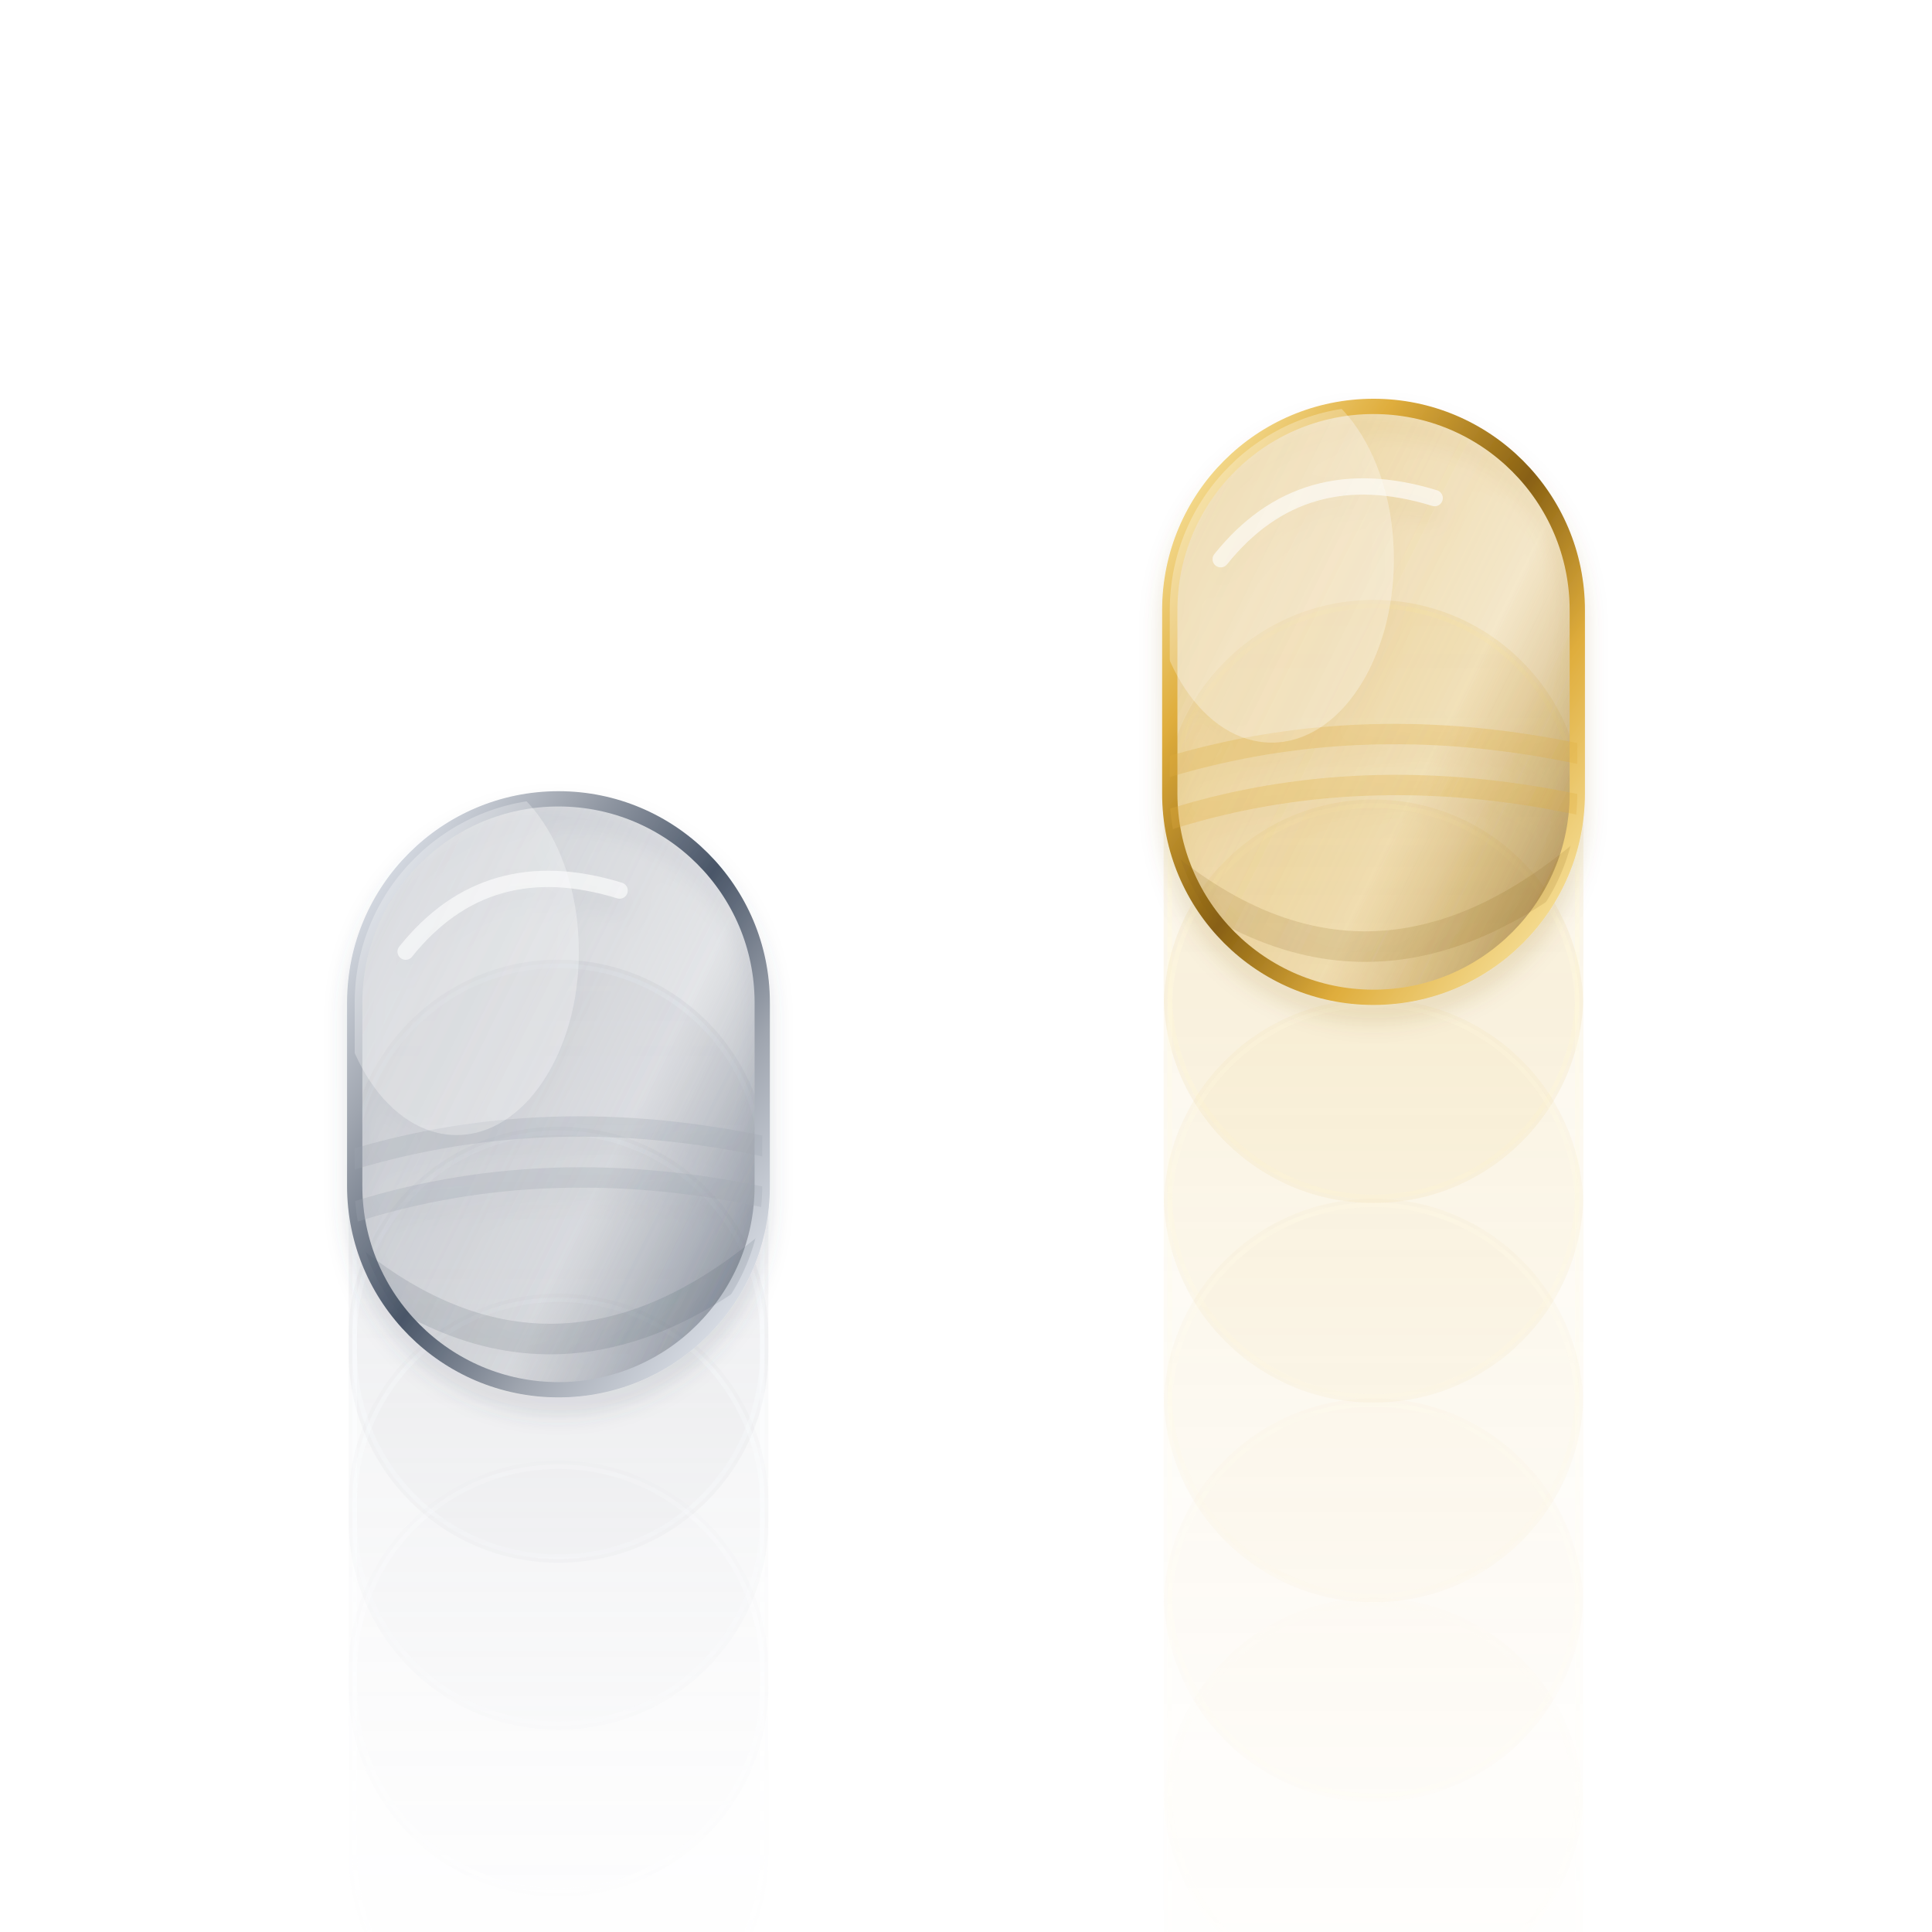
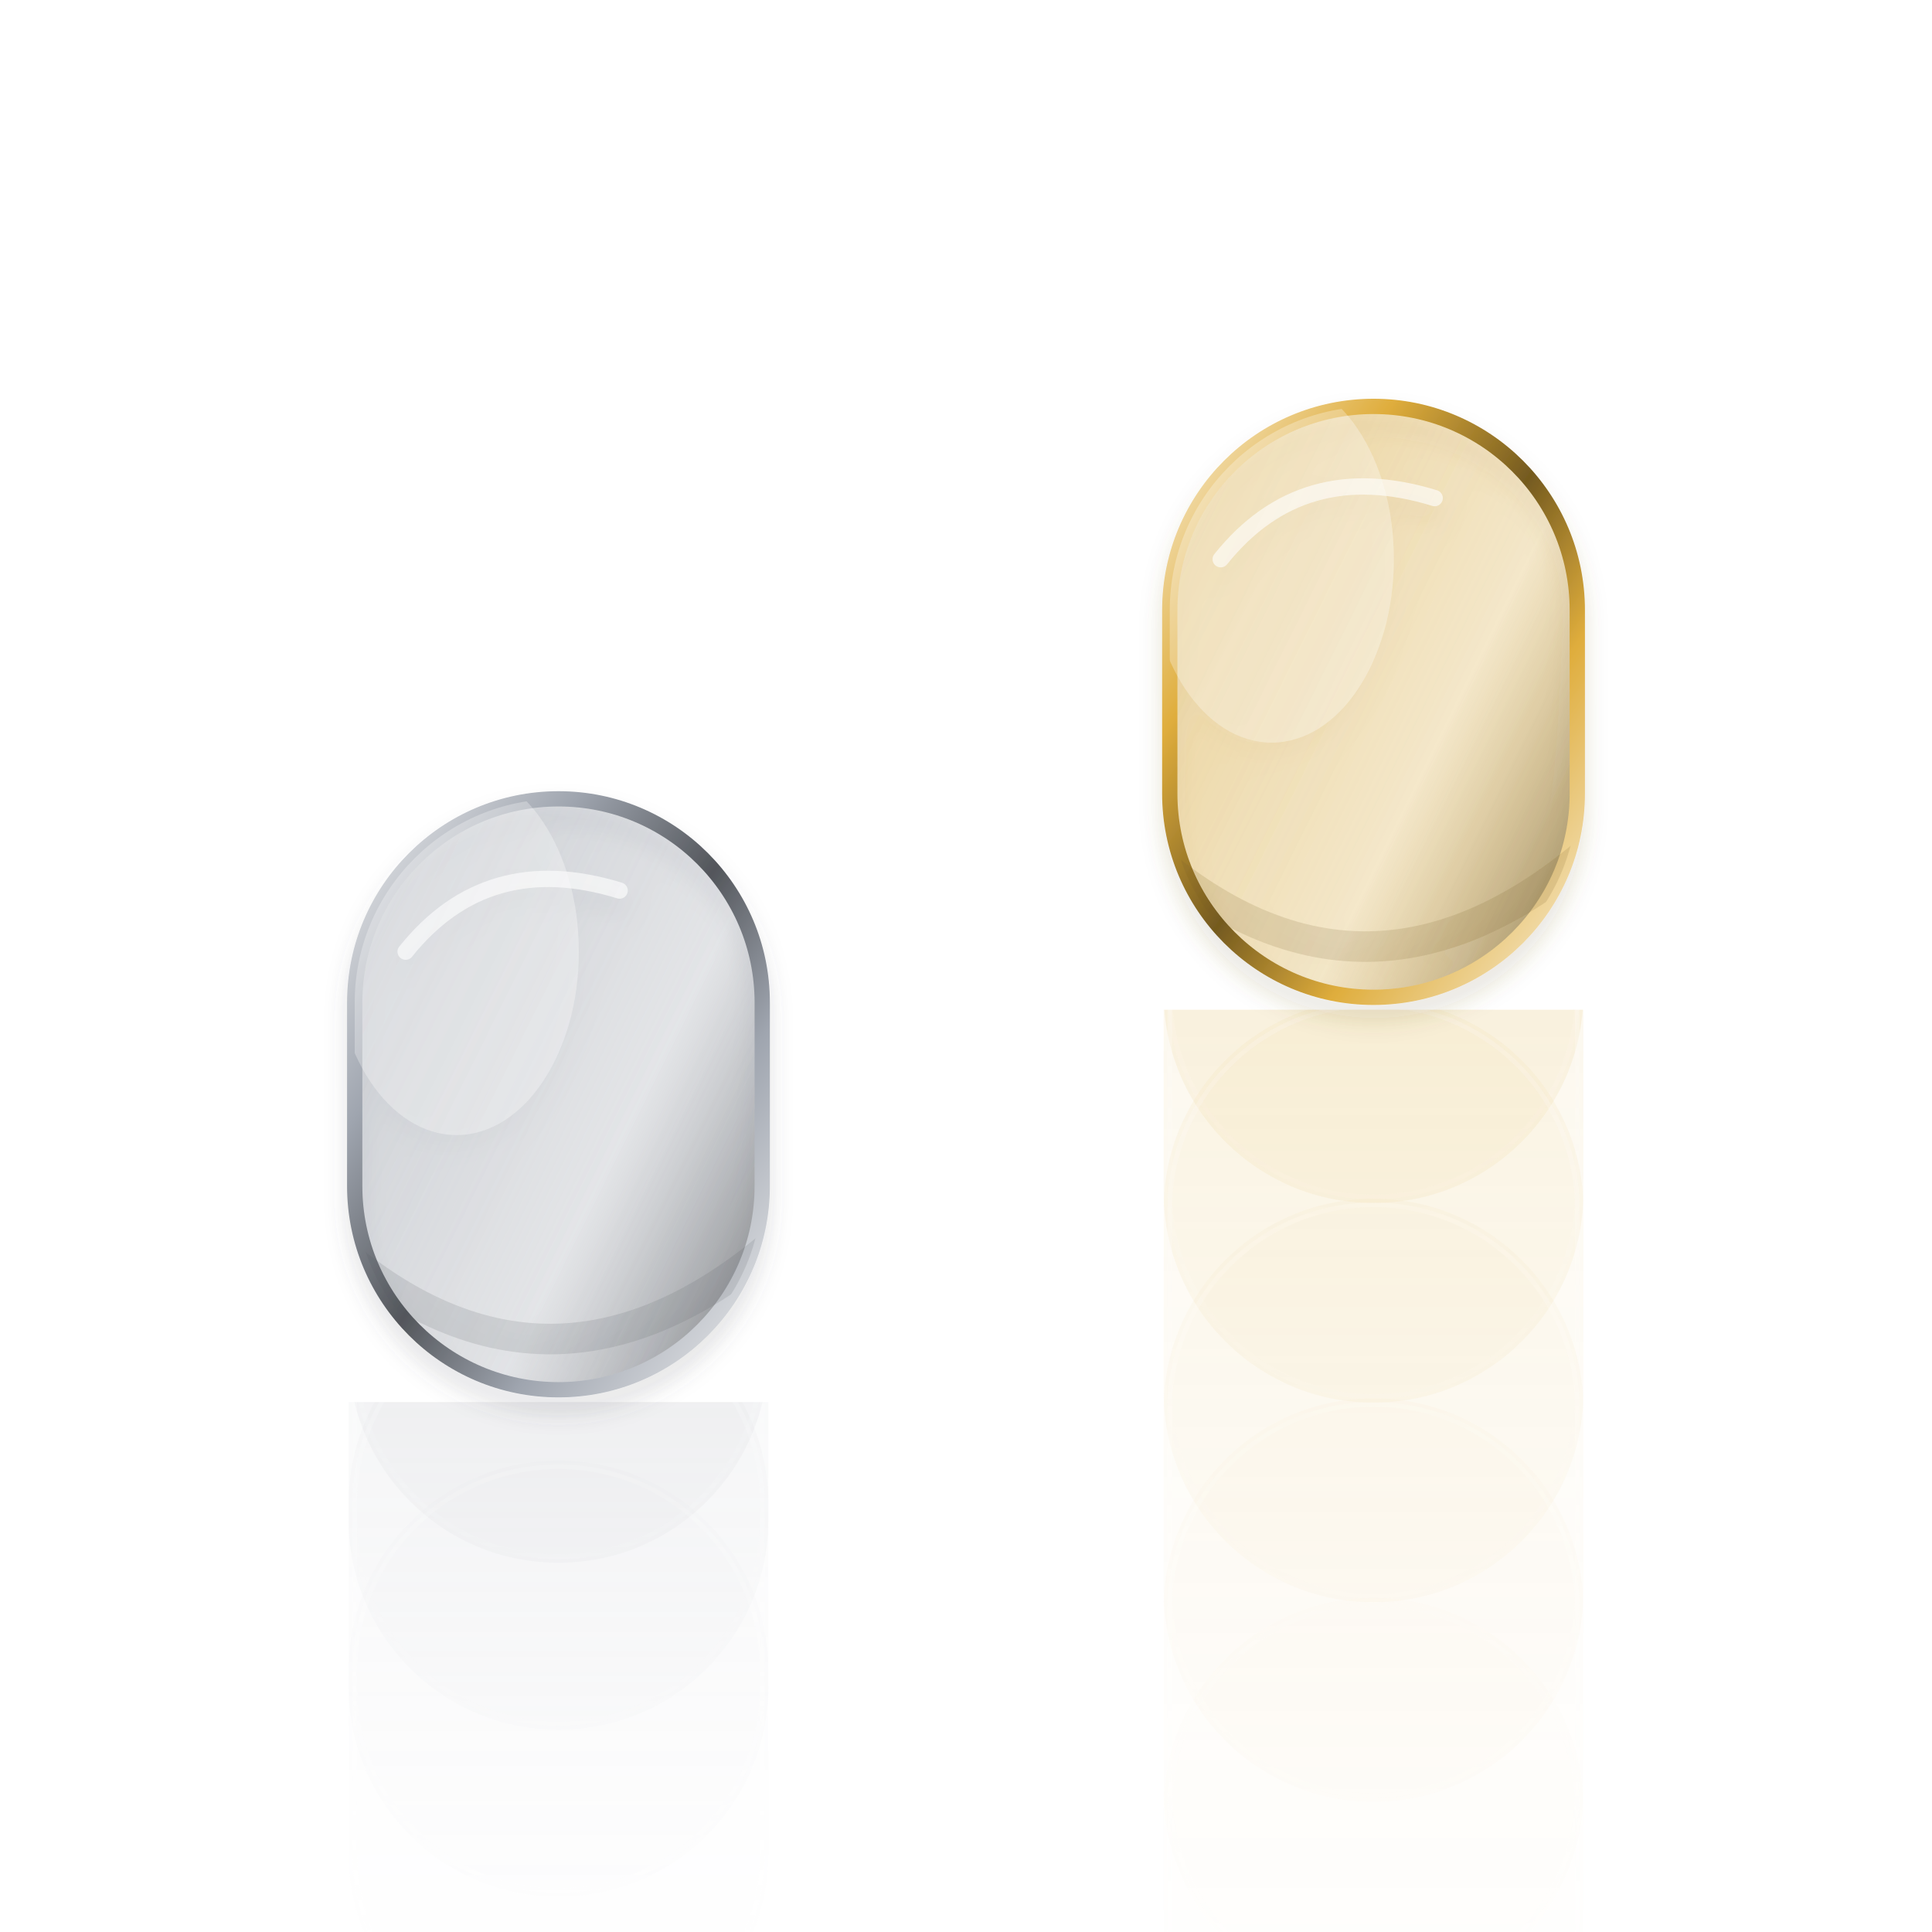
<svg xmlns="http://www.w3.org/2000/svg" width="1024" height="1024" viewBox="0 0 256 256" role="img" aria-label="Tinted glass · Capsule · white app icon">
  <defs>
-     <clipPath id="«finish-master-2falseR0»-tile">
+     <clipPath id="«finish-master-1falseR0»-tile">
      <rect width="256" height="256" rx="57" />
    </clipPath>
  </defs>
  <g>
    <rect width="256" height="256" fill="#ffffff" />
    <g transform="translate(74 145) scale(1.35)" data-material-racer="silver">
      <defs>
-         <linearGradient id="«finish-master-2falseRl»-body" x1="-0.5" y1="0" x2="0.9" y2="1">
-           <stop offset="0" stop-color="#f4f8ff" stop-opacity="0.72" />
+         <linearGradient id="«finish-master-1falseRl»-body" x1="-0.5" y1="0" x2="0.9" y2="1">
+           <stop offset="0" stop-color="#ecedef" stop-opacity="0.72" />
          <stop offset="0.35" stop-color="#9fa5af" stop-opacity="0.42" />
          <stop offset="0.74" stop-color="#9fa5af" stop-opacity="0.24" />
-           <stop offset="1" stop-color="#4a5668" stop-opacity="0.65" />
+           <stop offset="1" stop-color="#53565b" stop-opacity="0.65" />
        </linearGradient>
-         <linearGradient id="«finish-master-2falseRl»-rim" x1="0" y1="0" x2="1" y2="1">
-           <stop stop-color="#f4f8ff" />
+         <linearGradient id="«finish-master-1falseRl»-rim" x1="0" y1="0" x2="1" y2="1">
+           <stop stop-color="#ecedef" />
          <stop offset=".27" stop-color="#9fa5af" />
-           <stop offset=".5" stop-color="#4a5668" />
+           <stop offset=".5" stop-color="#53565b" />
          <stop offset=".7" stop-color="#9fa5af" />
-           <stop offset="1" stop-color="#f4f8ff" />
+           <stop offset="1" stop-color="#ecedef" />
        </linearGradient>
-         <linearGradient id="«finish-master-2falseRl»-shine" gradientUnits="userSpaceOnUse" x1="-38" y1="-25" x2="25" y2="18">
+         <linearGradient id="«finish-master-1falseRl»-shine" gradientUnits="userSpaceOnUse" x1="-38" y1="-25" x2="25" y2="18">
          <stop stop-color="white" stop-opacity="0" />
          <stop offset=".36" stop-color="white" stop-opacity="0" />
          <stop offset=".48" stop-color="white" stop-opacity="0.8" />
          <stop offset=".57" stop-color="white" stop-opacity="0" />
          <stop offset="1" stop-color="white" stop-opacity="0" />
        </linearGradient>
-         <linearGradient id="«finish-master-2falseRl»-fade" x1="0" y1="0" x2="0" y2="1">
+         <linearGradient id="«finish-master-1falseRl»-fade" x1="0" y1="0" x2="0" y2="1">
          <stop stop-color="white" />
          <stop offset="1" stop-color="white" stop-opacity="0" />
        </linearGradient>
-         <mask id="«finish-master-2falseRl»-wake" maskUnits="userSpaceOnUse" x="-35" y="-35" width="70" height="140.55">
-           <rect x="-35" y="-29" width="70" height="124.55" fill="url(#«finish-master-2falseRl»-fade)" />
+         <mask id="«finish-master-1falseRl»-wake" maskUnits="userSpaceOnUse" x="-35" y="-35" width="70" height="140.55">
+           <rect x="-35" y="-29" width="70" height="124.55" fill="url(#«finish-master-1falseRl»-fade)" />
        </mask>
-         <clipPath id="«finish-master-2falseRl»-clip">
+         <clipPath id="«finish-master-1falseRl»-after-head" clipPathUnits="userSpaceOnUse">
+           <rect x="-40" y="30.2" width="80" height="145.55" />
+         </clipPath>
+         <clipPath id="«finish-master-1falseRl»-clip">
          <rect x="-20" y="-29" width="40" height="58" rx="20" />
        </clipPath>
-         <filter id="«finish-master-2falseRl»-shadow" x="-50%" y="-50%" width="200%" height="220%">
-           <feDropShadow dx="0" dy="1.5" stdDeviation="1.1" flood-color="#4a5668" flood-opacity="0.18" />
+         <filter id="«finish-master-1falseRl»-shadow" x="-50%" y="-50%" width="200%" height="220%">
+           <feDropShadow dx="0" dy="1.5" stdDeviation="1.1" flood-color="#53565b" flood-opacity="0.18" />
        </filter>
-         <pattern id="«finish-master-2falseRl»-grain" width="3" height="3" patternUnits="userSpaceOnUse">
-           <path d="M0 .4H3" stroke="#f4f8ff" stroke-opacity=".22" stroke-width=".35" />
+         <pattern id="«finish-master-1falseRl»-grain" width="3" height="3" patternUnits="userSpaceOnUse">
+           <path d="M0 .4H3" stroke="#ecedef" stroke-opacity=".22" stroke-width=".35" />
        </pattern>
      </defs>
-       <g mask="url(#«finish-master-2falseRl»-wake)">
-         <g style="transform:translateY(16.3875px);opacity:0.6;--echo-distance:65.55px;animation-duration:1.32s;animation-delay:0s">
-           <rect x="-20" y="-29" width="40" height="58" rx="20" fill="#9fa5af" opacity="0.24" stroke="#9fa5af" stroke-width="1.2" />
-           <rect x="-20" y="-29" width="40" height="58" rx="20" fill="none" stroke="#f4f8ff" stroke-width="0.45" opacity="0.6" />
-         </g>
-         <g style="transform:translateY(32.775px);opacity:0.48;--echo-distance:65.55px;animation-duration:1.32s;animation-delay:-0.33s">
-           <rect x="-20" y="-29" width="40" height="58" rx="20" fill="#9fa5af" opacity="0.24" stroke="#9fa5af" stroke-width="1.2" />
-           <rect x="-20" y="-29" width="40" height="58" rx="20" fill="none" stroke="#f4f8ff" stroke-width="0.45" opacity="0.6" />
-         </g>
-         <g style="transform:translateY(49.1625px);opacity:0.36;--echo-distance:65.55px;animation-duration:1.32s;animation-delay:-0.66s">
-           <rect x="-20" y="-29" width="40" height="58" rx="20" fill="#9fa5af" opacity="0.24" stroke="#9fa5af" stroke-width="1.2" />
-           <rect x="-20" y="-29" width="40" height="58" rx="20" fill="none" stroke="#f4f8ff" stroke-width="0.45" opacity="0.6" />
-         </g>
-         <g style="transform:translateY(65.55px);opacity:0.24;--echo-distance:65.55px;animation-duration:1.32s;animation-delay:-0.99s">
-           <rect x="-20" y="-29" width="40" height="58" rx="20" fill="#9fa5af" opacity="0.24" stroke="#9fa5af" stroke-width="1.2" />
-           <rect x="-20" y="-29" width="40" height="58" rx="20" fill="none" stroke="#f4f8ff" stroke-width="0.45" opacity="0.6" />
+       <g clip-path="url(#«finish-master-1falseRl»-after-head)" data-wake-start="30.2">
+         <g mask="url(#«finish-master-1falseRl»-wake)">
+           <g style="transform:translateY(16.3875px);opacity:0.6;--echo-distance:65.55px;animation-duration:1.32s;animation-delay:0s">
+             <rect x="-20" y="-29" width="40" height="58" rx="20" fill="#9fa5af" opacity="0.24" stroke="#9fa5af" stroke-width="1.2" />
+             <rect x="-20" y="-29" width="40" height="58" rx="20" fill="none" stroke="#ecedef" stroke-width="0.45" opacity="0.6" />
+           </g>
+           <g style="transform:translateY(32.775px);opacity:0.48;--echo-distance:65.55px;animation-duration:1.32s;animation-delay:-0.33s">
+             <rect x="-20" y="-29" width="40" height="58" rx="20" fill="#9fa5af" opacity="0.24" stroke="#9fa5af" stroke-width="1.2" />
+             <rect x="-20" y="-29" width="40" height="58" rx="20" fill="none" stroke="#ecedef" stroke-width="0.45" opacity="0.6" />
+           </g>
+           <g style="transform:translateY(49.1625px);opacity:0.36;--echo-distance:65.55px;animation-duration:1.32s;animation-delay:-0.66s">
+             <rect x="-20" y="-29" width="40" height="58" rx="20" fill="#9fa5af" opacity="0.24" stroke="#9fa5af" stroke-width="1.2" />
+             <rect x="-20" y="-29" width="40" height="58" rx="20" fill="none" stroke="#ecedef" stroke-width="0.45" opacity="0.6" />
+           </g>
+           <g style="transform:translateY(65.55px);opacity:0.24;--echo-distance:65.55px;animation-duration:1.32s;animation-delay:-0.99s">
+             <rect x="-20" y="-29" width="40" height="58" rx="20" fill="#9fa5af" opacity="0.24" stroke="#9fa5af" stroke-width="1.2" />
+             <rect x="-20" y="-29" width="40" height="58" rx="20" fill="none" stroke="#ecedef" stroke-width="0.45" opacity="0.6" />
+           </g>
        </g>
      </g>
-       <g filter="url(#«finish-master-2falseRl»-shadow)">
-         <rect x="-20" y="-29" width="40" height="58" rx="20" fill="url(#«finish-master-2falseRl»-body)" stroke="url(#«finish-master-2falseRl»-rim)" stroke-width="1.5" />
-         <g clip-path="url(#«finish-master-2falseRl»-clip)">
-           <path d="M-32 11Q-3-3 31 8M-31 16Q-3 2 31 13" fill="none" stroke="#9fa5af" stroke-width="2" opacity=".28" />
+       <g filter="url(#«finish-master-1falseRl»-shadow)">
+         <rect x="-20" y="-29" width="40" height="58" rx="20" fill="url(#«finish-master-1falseRl»-body)" stroke="url(#«finish-master-1falseRl»-rim)" stroke-width="1.5" />
+         <g clip-path="url(#«finish-master-1falseRl»-clip)">
          <ellipse cx="-10" cy="-14" rx="12" ry="18" fill="white" opacity="0.28" />
          <path d="M-15-14Q-7-24 6-20" fill="none" stroke="white" stroke-width="1.6" stroke-linecap="round" opacity="0.6" />
-           <path d="M-23 14Q0 35 24 12" fill="none" stroke="#4a5668" stroke-width="3" opacity=".15" />
+           <path d="M-23 14Q0 35 24 12" fill="none" stroke="#53565b" stroke-width="3" opacity=".15" />
        </g>
      </g>
    </g>
    <g transform="translate(182 93) scale(1.35)" data-material-racer="gold">
      <defs>
-         <linearGradient id="«finish-master-2falseRt»-body" x1="-0.5" y1="0" x2="0.9" y2="1">
-           <stop offset="0" stop-color="#fff2ba" stop-opacity="0.72" />
+         <linearGradient id="«finish-master-1falseRt»-body" x1="-0.5" y1="0" x2="0.9" y2="1">
+           <stop offset="0" stop-color="#f9efd8" stop-opacity="0.72" />
          <stop offset="0.35" stop-color="#dfad3c" stop-opacity="0.42" />
          <stop offset="0.74" stop-color="#dfad3c" stop-opacity="0.24" />
-           <stop offset="1" stop-color="#886012" stop-opacity="0.65" />
+           <stop offset="1" stop-color="#745a1f" stop-opacity="0.65" />
        </linearGradient>
-         <linearGradient id="«finish-master-2falseRt»-rim" x1="0" y1="0" x2="1" y2="1">
-           <stop stop-color="#fff2ba" />
+         <linearGradient id="«finish-master-1falseRt»-rim" x1="0" y1="0" x2="1" y2="1">
+           <stop stop-color="#f9efd8" />
          <stop offset=".27" stop-color="#dfad3c" />
-           <stop offset=".5" stop-color="#886012" />
+           <stop offset=".5" stop-color="#745a1f" />
          <stop offset=".7" stop-color="#dfad3c" />
-           <stop offset="1" stop-color="#fff2ba" />
+           <stop offset="1" stop-color="#f9efd8" />
        </linearGradient>
-         <linearGradient id="«finish-master-2falseRt»-shine" gradientUnits="userSpaceOnUse" x1="-38" y1="-25" x2="25" y2="18">
+         <linearGradient id="«finish-master-1falseRt»-shine" gradientUnits="userSpaceOnUse" x1="-38" y1="-25" x2="25" y2="18">
          <stop stop-color="white" stop-opacity="0" />
          <stop offset=".36" stop-color="white" stop-opacity="0" />
          <stop offset=".48" stop-color="white" stop-opacity="0.8" />
          <stop offset=".57" stop-color="white" stop-opacity="0" />
          <stop offset="1" stop-color="white" stop-opacity="0" />
        </linearGradient>
-         <linearGradient id="«finish-master-2falseRt»-fade" x1="0" y1="0" x2="0" y2="1">
+         <linearGradient id="«finish-master-1falseRt»-fade" x1="0" y1="0" x2="0" y2="1">
          <stop stop-color="white" />
          <stop offset="1" stop-color="white" stop-opacity="0" />
        </linearGradient>
-         <mask id="«finish-master-2falseRt»-wake" maskUnits="userSpaceOnUse" x="-35" y="-35" width="70" height="192.55">
-           <rect x="-35" y="-29" width="70" height="176.55" fill="url(#«finish-master-2falseRt»-fade)" />
+         <mask id="«finish-master-1falseRt»-wake" maskUnits="userSpaceOnUse" x="-35" y="-35" width="70" height="192.55">
+           <rect x="-35" y="-29" width="70" height="176.55" fill="url(#«finish-master-1falseRt»-fade)" />
        </mask>
-         <clipPath id="«finish-master-2falseRt»-clip">
+         <clipPath id="«finish-master-1falseRt»-after-head" clipPathUnits="userSpaceOnUse">
+           <rect x="-40" y="30.2" width="80" height="197.55" />
+         </clipPath>
+         <clipPath id="«finish-master-1falseRt»-clip">
          <rect x="-20" y="-29" width="40" height="58" rx="20" />
        </clipPath>
-         <filter id="«finish-master-2falseRt»-shadow" x="-50%" y="-50%" width="200%" height="220%">
-           <feDropShadow dx="0" dy="1.5" stdDeviation="1.1" flood-color="#886012" flood-opacity="0.18" />
+         <filter id="«finish-master-1falseRt»-shadow" x="-50%" y="-50%" width="200%" height="220%">
+           <feDropShadow dx="0" dy="1.5" stdDeviation="1.1" flood-color="#745a1f" flood-opacity="0.18" />
        </filter>
-         <pattern id="«finish-master-2falseRt»-grain" width="3" height="3" patternUnits="userSpaceOnUse">
-           <path d="M0 .4H3" stroke="#fff2ba" stroke-opacity=".22" stroke-width=".35" />
+         <pattern id="«finish-master-1falseRt»-grain" width="3" height="3" patternUnits="userSpaceOnUse">
+           <path d="M0 .4H3" stroke="#f9efd8" stroke-opacity=".22" stroke-width=".35" />
        </pattern>
      </defs>
-       <g mask="url(#«finish-master-2falseRt»-wake)">
-         <g style="transform:translateY(19.59167px);opacity:0.6;--echo-distance:117.55px;animation-duration:1.15s;animation-delay:0s">
-           <rect x="-20" y="-29" width="40" height="58" rx="20" fill="#dfad3c" opacity="0.24" stroke="#dfad3c" stroke-width="1.2" />
-           <rect x="-20" y="-29" width="40" height="58" rx="20" fill="none" stroke="#fff2ba" stroke-width="0.45" opacity="0.6" />
-         </g>
-         <g style="transform:translateY(39.18333px);opacity:0.514;--echo-distance:117.55px;animation-duration:1.15s;animation-delay:-0.192s">
-           <rect x="-20" y="-29" width="40" height="58" rx="20" fill="#dfad3c" opacity="0.24" stroke="#dfad3c" stroke-width="1.2" />
-           <rect x="-20" y="-29" width="40" height="58" rx="20" fill="none" stroke="#fff2ba" stroke-width="0.45" opacity="0.6" />
-         </g>
-         <g style="transform:translateY(58.775px);opacity:0.429;--echo-distance:117.55px;animation-duration:1.15s;animation-delay:-0.383s">
-           <rect x="-20" y="-29" width="40" height="58" rx="20" fill="#dfad3c" opacity="0.24" stroke="#dfad3c" stroke-width="1.2" />
-           <rect x="-20" y="-29" width="40" height="58" rx="20" fill="none" stroke="#fff2ba" stroke-width="0.45" opacity="0.6" />
-         </g>
-         <g style="transform:translateY(78.36667px);opacity:0.343;--echo-distance:117.55px;animation-duration:1.15s;animation-delay:-0.575s">
-           <rect x="-20" y="-29" width="40" height="58" rx="20" fill="#dfad3c" opacity="0.24" stroke="#dfad3c" stroke-width="1.2" />
-           <rect x="-20" y="-29" width="40" height="58" rx="20" fill="none" stroke="#fff2ba" stroke-width="0.45" opacity="0.6" />
-         </g>
-         <g style="transform:translateY(97.95833px);opacity:0.257;--echo-distance:117.55px;animation-duration:1.15s;animation-delay:-0.767s">
-           <rect x="-20" y="-29" width="40" height="58" rx="20" fill="#dfad3c" opacity="0.24" stroke="#dfad3c" stroke-width="1.2" />
-           <rect x="-20" y="-29" width="40" height="58" rx="20" fill="none" stroke="#fff2ba" stroke-width="0.45" opacity="0.6" />
-         </g>
-         <g style="transform:translateY(117.55px);opacity:0.171;--echo-distance:117.55px;animation-duration:1.15s;animation-delay:-0.958s">
-           <rect x="-20" y="-29" width="40" height="58" rx="20" fill="#dfad3c" opacity="0.24" stroke="#dfad3c" stroke-width="1.2" />
-           <rect x="-20" y="-29" width="40" height="58" rx="20" fill="none" stroke="#fff2ba" stroke-width="0.45" opacity="0.6" />
+       <g clip-path="url(#«finish-master-1falseRt»-after-head)" data-wake-start="30.2">
+         <g mask="url(#«finish-master-1falseRt»-wake)">
+           <g style="transform:translateY(19.59167px);opacity:0.6;--echo-distance:117.55px;animation-duration:1.15s;animation-delay:0s">
+             <rect x="-20" y="-29" width="40" height="58" rx="20" fill="#dfad3c" opacity="0.24" stroke="#dfad3c" stroke-width="1.2" />
+             <rect x="-20" y="-29" width="40" height="58" rx="20" fill="none" stroke="#f9efd8" stroke-width="0.45" opacity="0.6" />
+           </g>
+           <g style="transform:translateY(39.18333px);opacity:0.514;--echo-distance:117.55px;animation-duration:1.15s;animation-delay:-0.192s">
+             <rect x="-20" y="-29" width="40" height="58" rx="20" fill="#dfad3c" opacity="0.24" stroke="#dfad3c" stroke-width="1.2" />
+             <rect x="-20" y="-29" width="40" height="58" rx="20" fill="none" stroke="#f9efd8" stroke-width="0.45" opacity="0.6" />
+           </g>
+           <g style="transform:translateY(58.775px);opacity:0.429;--echo-distance:117.55px;animation-duration:1.15s;animation-delay:-0.383s">
+             <rect x="-20" y="-29" width="40" height="58" rx="20" fill="#dfad3c" opacity="0.24" stroke="#dfad3c" stroke-width="1.2" />
+             <rect x="-20" y="-29" width="40" height="58" rx="20" fill="none" stroke="#f9efd8" stroke-width="0.45" opacity="0.6" />
+           </g>
+           <g style="transform:translateY(78.36667px);opacity:0.343;--echo-distance:117.55px;animation-duration:1.15s;animation-delay:-0.575s">
+             <rect x="-20" y="-29" width="40" height="58" rx="20" fill="#dfad3c" opacity="0.24" stroke="#dfad3c" stroke-width="1.2" />
+             <rect x="-20" y="-29" width="40" height="58" rx="20" fill="none" stroke="#f9efd8" stroke-width="0.45" opacity="0.6" />
+           </g>
+           <g style="transform:translateY(97.95833px);opacity:0.257;--echo-distance:117.55px;animation-duration:1.15s;animation-delay:-0.767s">
+             <rect x="-20" y="-29" width="40" height="58" rx="20" fill="#dfad3c" opacity="0.24" stroke="#dfad3c" stroke-width="1.2" />
+             <rect x="-20" y="-29" width="40" height="58" rx="20" fill="none" stroke="#f9efd8" stroke-width="0.45" opacity="0.6" />
+           </g>
+           <g style="transform:translateY(117.55px);opacity:0.171;--echo-distance:117.55px;animation-duration:1.15s;animation-delay:-0.958s">
+             <rect x="-20" y="-29" width="40" height="58" rx="20" fill="#dfad3c" opacity="0.24" stroke="#dfad3c" stroke-width="1.2" />
+             <rect x="-20" y="-29" width="40" height="58" rx="20" fill="none" stroke="#f9efd8" stroke-width="0.45" opacity="0.6" />
+           </g>
        </g>
      </g>
-       <g filter="url(#«finish-master-2falseRt»-shadow)">
-         <rect x="-20" y="-29" width="40" height="58" rx="20" fill="url(#«finish-master-2falseRt»-body)" stroke="url(#«finish-master-2falseRt»-rim)" stroke-width="1.5" />
-         <g clip-path="url(#«finish-master-2falseRt»-clip)">
-           <path d="M-32 11Q-3-3 31 8M-31 16Q-3 2 31 13" fill="none" stroke="#dfad3c" stroke-width="2" opacity=".28" />
+       <g filter="url(#«finish-master-1falseRt»-shadow)">
+         <rect x="-20" y="-29" width="40" height="58" rx="20" fill="url(#«finish-master-1falseRt»-body)" stroke="url(#«finish-master-1falseRt»-rim)" stroke-width="1.5" />
+         <g clip-path="url(#«finish-master-1falseRt»-clip)">
          <ellipse cx="-10" cy="-14" rx="12" ry="18" fill="white" opacity="0.28" />
          <path d="M-15-14Q-7-24 6-20" fill="none" stroke="white" stroke-width="1.6" stroke-linecap="round" opacity="0.6" />
-           <path d="M-23 14Q0 35 24 12" fill="none" stroke="#886012" stroke-width="3" opacity=".15" />
+           <path d="M-23 14Q0 35 24 12" fill="none" stroke="#745a1f" stroke-width="3" opacity=".15" />
        </g>
      </g>
    </g>
  </g>
</svg>
